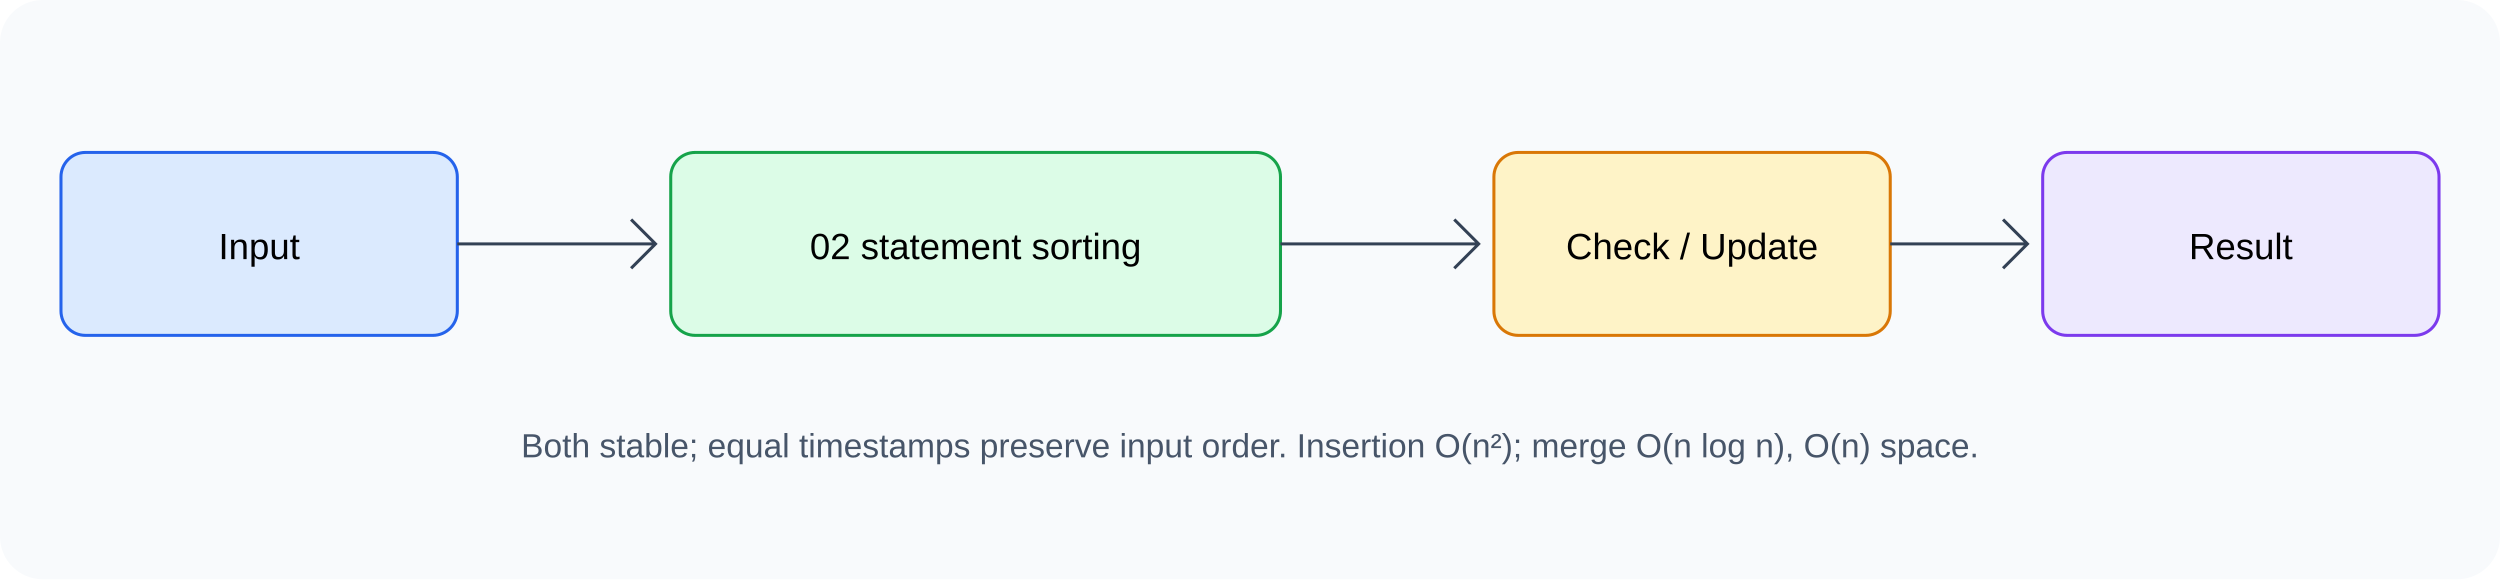
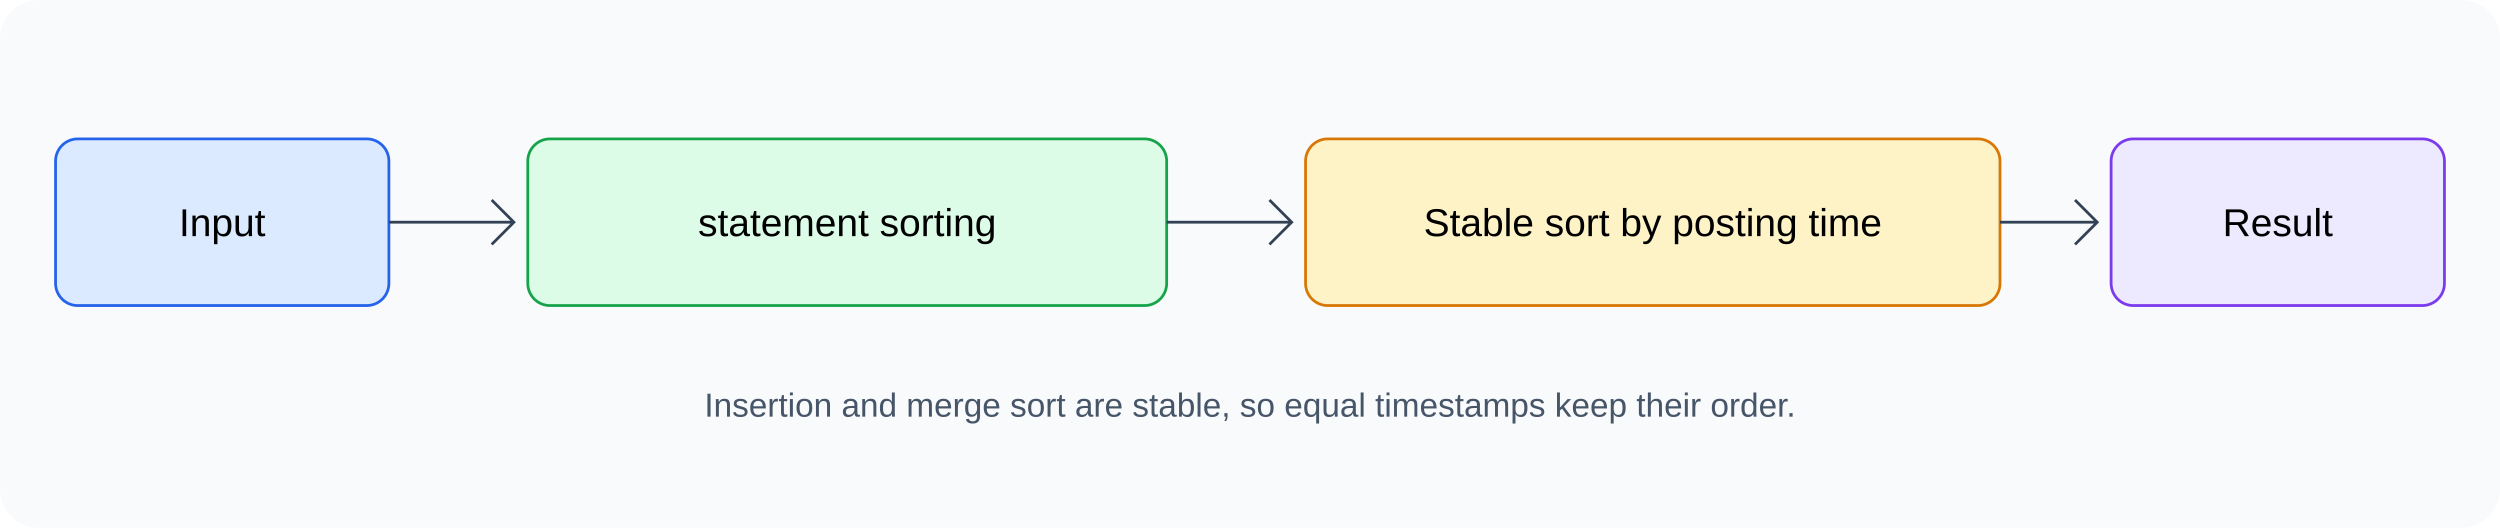
- <svg xmlns="http://www.w3.org/2000/svg" width="820" height="190">
-   <rect width="820" height="190" rx="14" fill="#f8fafc" />
-   <g font-family="Arial" text-anchor="middle">
-     <rect x="20" y="50" width="130" height="60" rx="8" fill="#dbeafe" stroke="#2563eb" />
-     <text x="85" y="85">Input</text>
-     <path d="M150 80h65m-8-8 8 8-8 8" stroke="#334155" fill="none" />
-     <rect x="220" y="50" width="200" height="60" rx="8" fill="#dcfce7" stroke="#16a34a" />
-     <text x="320" y="85">02 statement sorting</text>
-     <path d="M420 80h65m-8-8 8 8-8 8" stroke="#334155" fill="none" />
-     <rect x="490" y="50" width="130" height="60" rx="8" fill="#fef3c7" stroke="#d97706" />
-     <text x="555" y="85">Check / Update</text>
-     <path d="M620 80h45m-8-8 8 8-8 8" stroke="#334155" fill="none" />
-     <rect x="670" y="50" width="130" height="60" rx="8" fill="#ede9fe" stroke="#7c3aed" />
-     <text x="735" y="85">Result</text>
-     <text x="410" y="150" font-size="11" fill="#475569">Both stable; equal timestamps preserve input order. Insertion O(n²); merge O(n log n), O(n) space.</text>
+ <svg xmlns="http://www.w3.org/2000/svg" width="900" height="190">
+   <rect width="900" height="190" rx="14" fill="#f8fafc" />
+   <g font-family="Arial" font-size="14" text-anchor="middle">
+     <rect x="20" y="50" width="120" height="60" rx="8" fill="#dbeafe" stroke="#2563eb" />
+     <text x="80" y="85">Input</text>
+     <path d="M140 80h45m-8-8 8 8-8 8" stroke="#334155" fill="none" />
+     <rect x="190" y="50" width="230" height="60" rx="8" fill="#dcfce7" stroke="#16a34a" />
+     <text x="305" y="85">statement sorting</text>
+     <path d="M420 80h45m-8-8 8 8-8 8" stroke="#334155" fill="none" />
+     <rect x="470" y="50" width="250" height="60" rx="8" fill="#fef3c7" stroke="#d97706" />
+     <text x="595" y="85">Stable sort by posting time</text>
+     <path d="M720 80h35m-8-8 8 8-8 8" stroke="#334155" fill="none" />
+     <rect x="760" y="50" width="120" height="60" rx="8" fill="#ede9fe" stroke="#7c3aed" />
+     <text x="820" y="85">Result</text>
+     <text x="450" y="150" font-size="12" fill="#475569">Insertion and merge sort are stable, so equal timestamps keep their order.</text>
  </g>
</svg>
